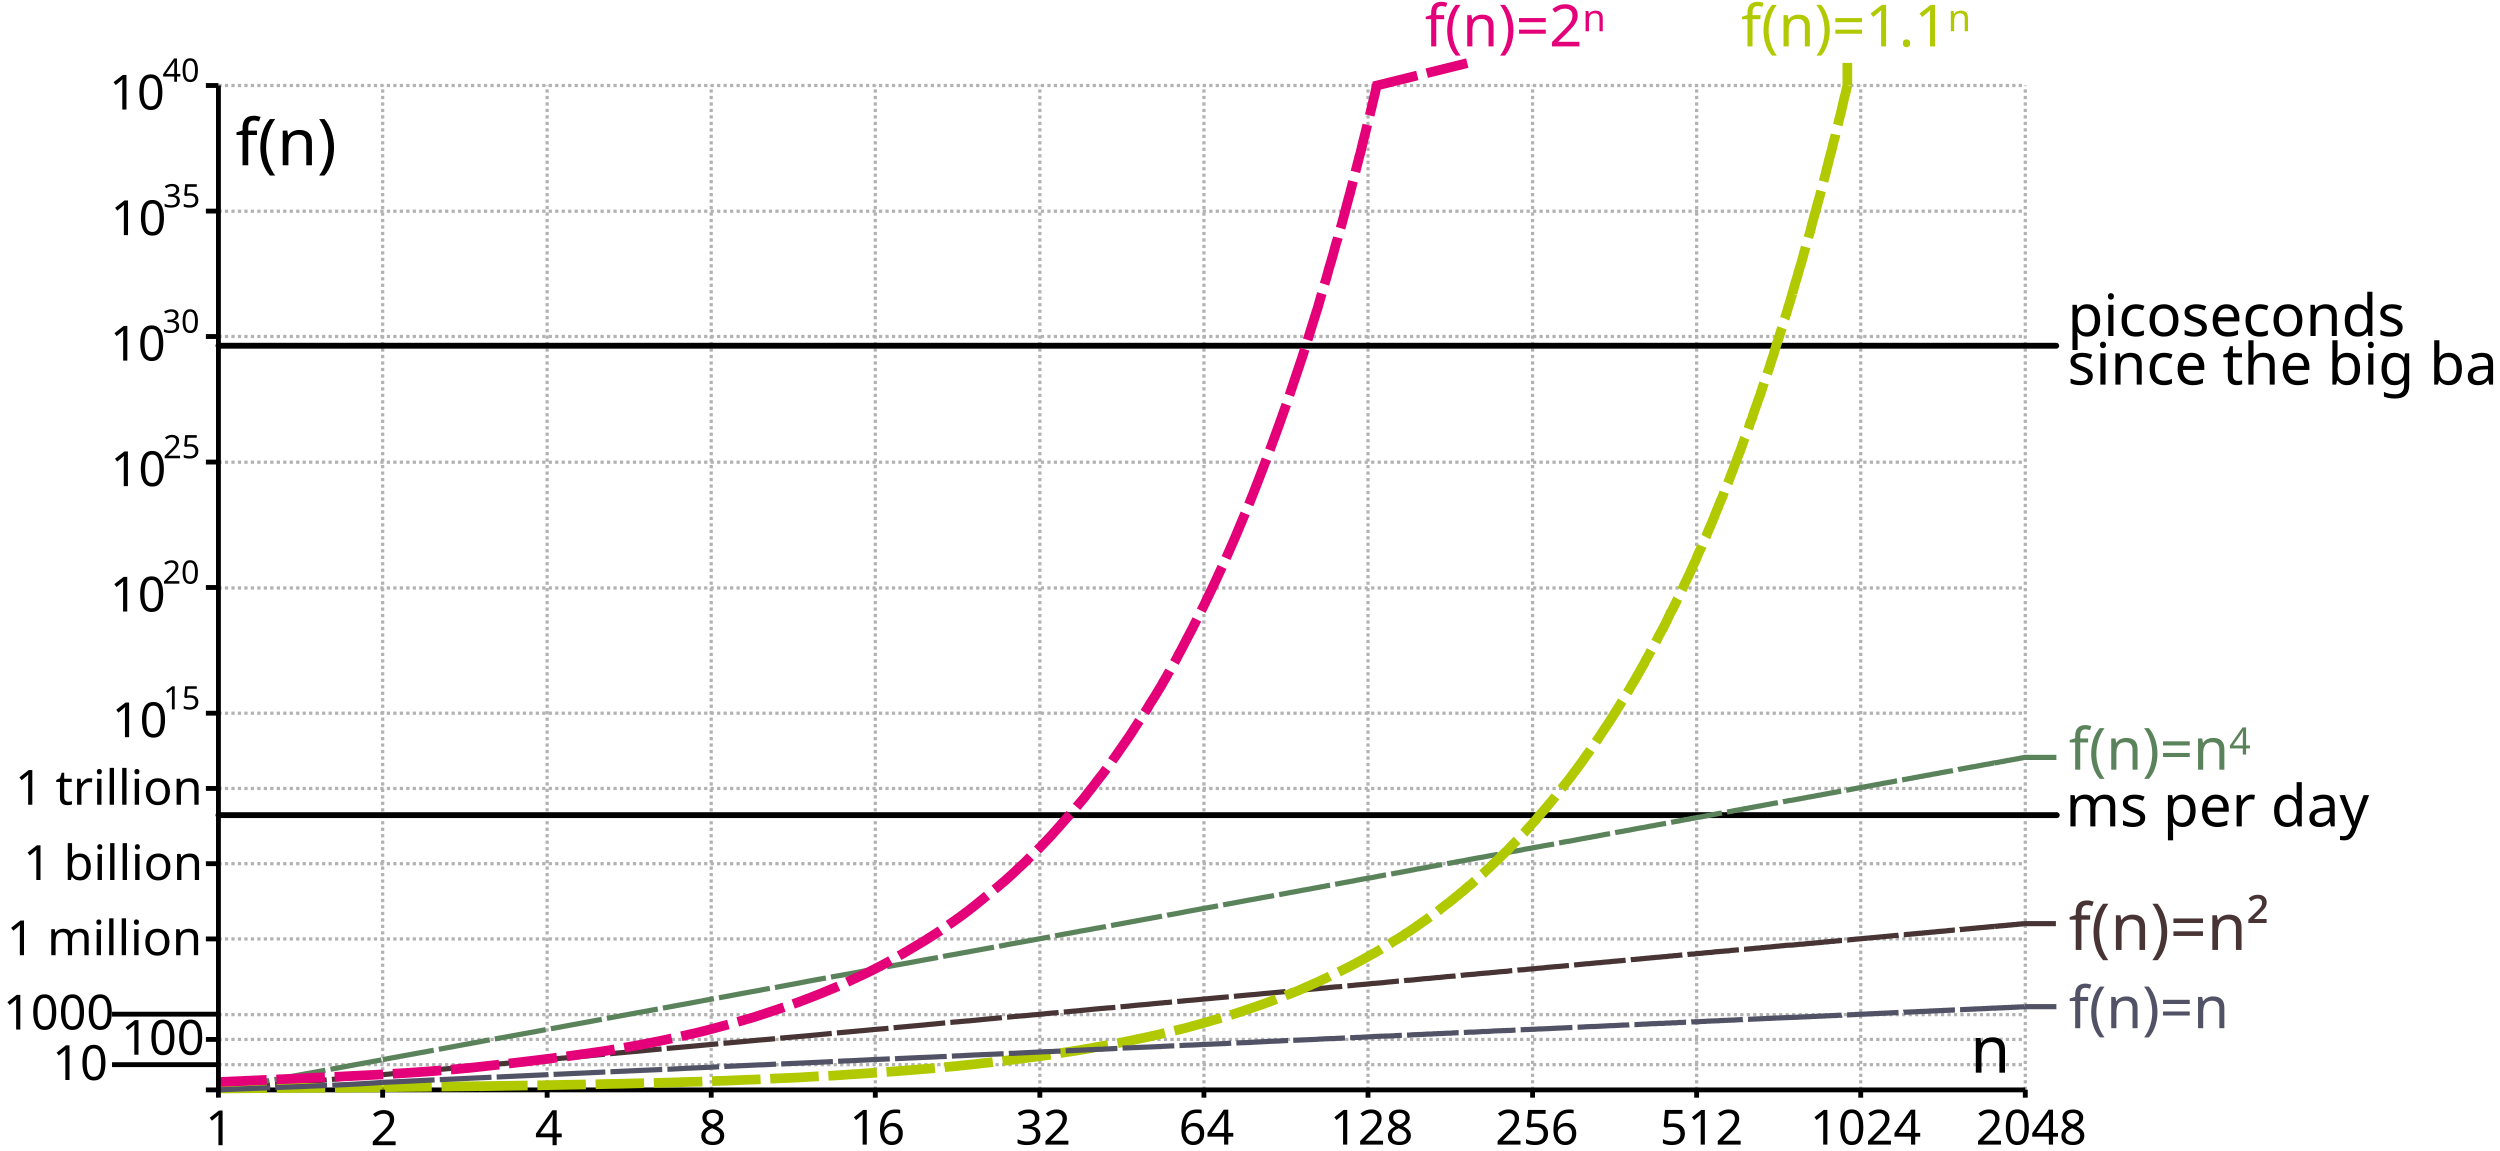
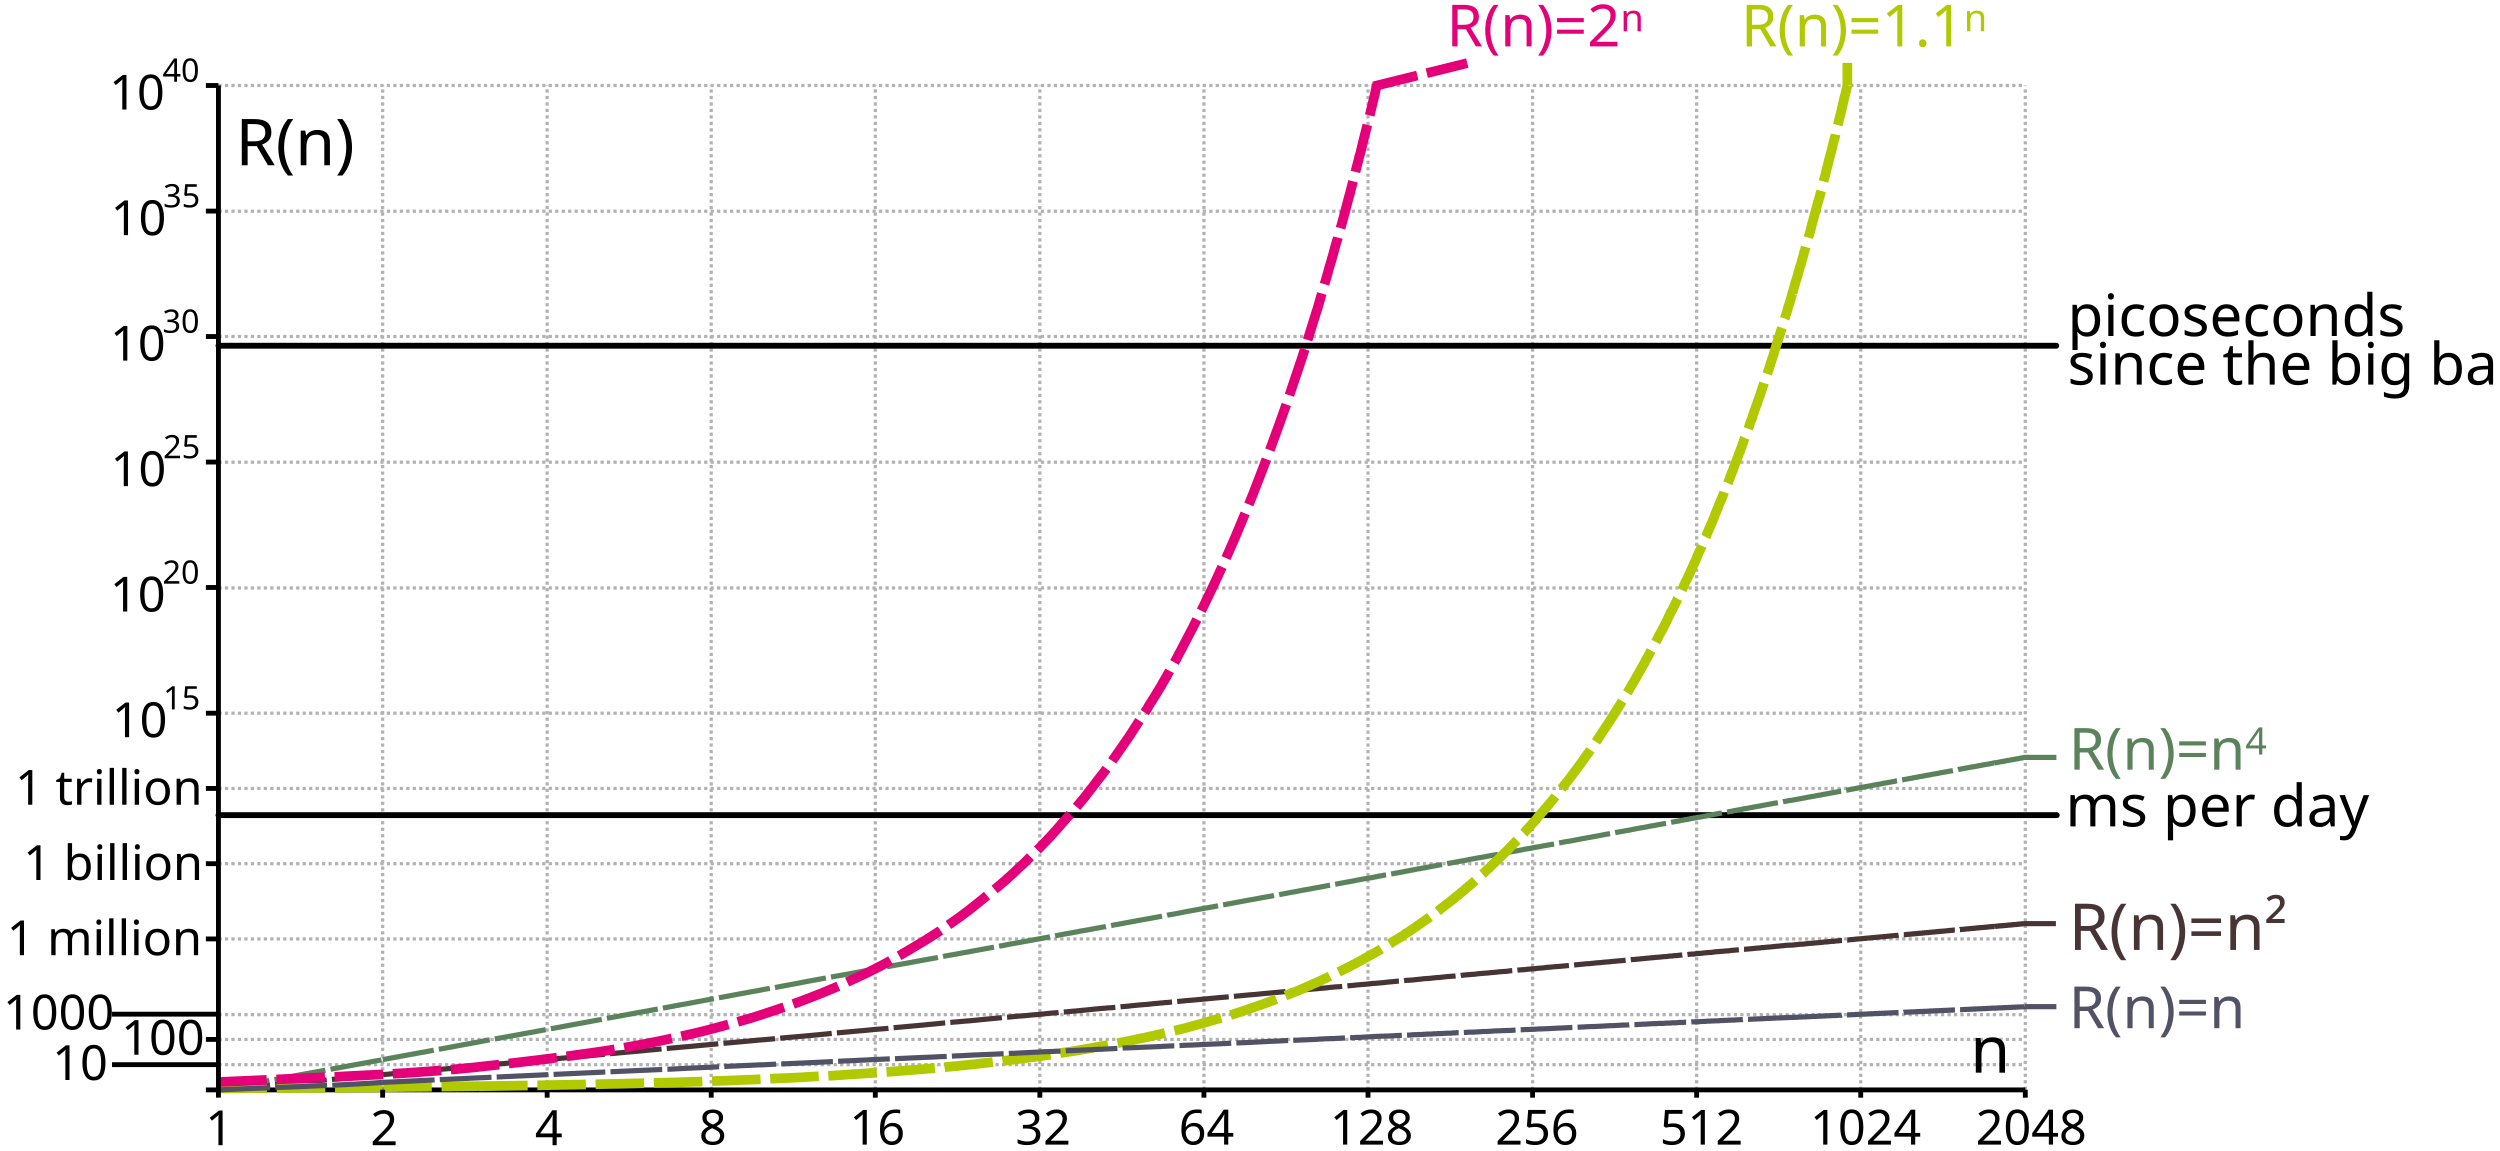
<svg xmlns="http://www.w3.org/2000/svg" height="237pt" viewBox="0 0 515 237" width="515pt">
  <g fill="none">
    <g stroke="#b2b2b2" stroke-dasharray=".667 .667 .667 .667" stroke-width=".667">
      <path d="m417.21 224.52v-206.9" />
      <path d="m44.998 214.12h372.2" />
      <path d="m44.998 219.32h372.2" />
      <path d="m44.998 209.02h372.2" />
      <path d="m44.998 17.614h372.2" />
      <path d="m44.998 43.514h372.2" />
      <path d="m44.998 193.42h372.2" />
      <path d="m44.998 162.42h372.2" />
      <path d="m44.998 121.12h372.2" />
      <path d="m44.998 69.314h372.2" />
      <path d="m44.998 177.92h372.2" />
      <path d="m44.998 146.92h372.2" />
      <path d="m44.998 95.214h372.2" />
      <path d="m78.828 224.52v-206.9" />
      <path d="m112.71 224.52v-206.9" />
      <path d="m146.51 224.52v-206.9" />
      <path d="m180.31 224.52v-206.9" />
      <path d="m214.21 224.52v-206.9" />
      <path d="m248.01 224.52v-206.9" />
      <path d="m281.81 224.52v-206.9" />
      <path d="m315.71 224.52v-206.9" />
      <path d="m349.51 224.52v-206.9" />
      <path d="m383.31 224.52v-206.9" />
    </g>
    <g stroke="#000">
      <path d="m44.998 167.92h378.7" stroke-linecap="round" stroke-linejoin="round" stroke-width="1.2" />
      <path d="m44.998 71.224h378.6" stroke-linecap="round" stroke-linejoin="round" stroke-width="1.2" />
      <g stroke-width="1">
        <path d="m42.408 224.52h374.8" />
        <path d="m112.71 226.12v-1.64" />
        <path d="m180.31 226.12v-1.64" />
        <path d="m383.31 226.12v-1.64" />
      </g>
    </g>
    <path d="m44.998 224.513 2.146-.186c9.994-.946 20-1.863 30-2.784l1.707-.154m338.2-31.12h6.465m-12.61.588.097-.031h.195l.049-.031h.244l.049-.031h.244l.049-.031h.39l.049-.031h.244l.049-.031h.293l.049-.031h.39l.049-.031h.195l.098-.031h.195l.049-.031h.39l.049-.031h.244l.048-.031h.244l.048-.031h.39l.098-.031h.146l.049-.031h.244l.049-.031h.39l.098-.031h.146l.049-.031h.39l.098-.031h.146m-48.33 4.455.195-.031h.146l.146-.031h.098l.292-.031.147-.031h.195l.293-.031.098-.031h.146l.147-.031h.487l.293-.031.244-.031.585-.062.147-.031h.195l.146-.031h.488l.147-.031.292-.031.585-.062h.243l.585-.062.244-.031.293-.031.146-.031h.487l.147-.031.244-.031.585-.062h.39l.146-.031.244-.031.098-.031h.39l.244-.031.146-.031h.146l.244-.031h.244l.243-.031.146-.031h.146l.244-.031h.243l.488-.062.244-.031h.243l.244-.031.243-.031.244-.031h.244l.488-.062h.244l.244-.031.244-.031.244-.031h.244l.195-.031.243-.031h.244l.244-.031.195-.031h.244l.244-.031.195-.031h.244l.195-.031.244-.031h.244l.195-.031.243-.031h.293l.098-.031.146-.031h.341l.244-.031.195-.031h.195l.243-.031.195-.031h.195l.244-.031.244-.031h.195l.098-.031h.293l.244-.031.195-.031h.244l.195-.031.195-.031h.195l.097-.031h.293l.244-.031.195-.031h.195l.098-.031h.293l.243-.031.195-.031h.195l.098-.031h.292l.39-.062h.195l.098-.031h.342l.049-.031h.439l.098-.031.098-.031h.244l.098-.031h.293l.098-.031h.292l.39-.062h.147l.098-.031h.292l.098-.031h.292l.391-.062h.146l.098-.031h.292l.049-.031h.341l.098-.031h.244l.098-.031h.244l.098-.031h.293l.146-.031.195-.031h.195l.049-.031h.293l.049-.031h.293l.097-.031h.244l.098-.031h.244l.098-.031h.244l.098-.031h.292l.049-.031h.293l.049-.031h.292l.049-.031h.292l.098-.031h.195l.097-.031h.244l.098-.031h.244l.049-.031h.293l.098-.031h.195l.097-.031h.244l.098-.031h.243l.049-.031h.243l.098-.031h.244l.098-.031h.195l.098-.031h.244l.098-.031h.39l.098-.031h.195l.098-.031h.244l.049-.031h.244l.049-.031h.244l.098-.031h.244l.049-.031h.39l.049-.031h.292m-332 30.53 1.609-.155c5.609-.488 11.22-1.05 16.83-1.547l1.366-.124 1.414-.124c7.391-.706 14.8-1.349 22.19-2.042l1.317-.124 1.268-.124c4.449-.399 8.92-.818 13.36-1.238l1.804-.154 1.756-.155c2.569-.239 5.136-.48 7.706-.711l2.78-.247 1.366-.124 1.317-.124 1.268-.124 1.22-.093 2.341-.216 2.292-.217 2.195-.186 2.049-.186 2-.185 1.902-.186 1.854-.186 1.756-.154 1.707-.155 1.658-.154.781-.062c1.444-.181 3.056-.278 4.536-.403l.829-.093.927-.093c2.04-.165 4.123-.394 6.145-.557l.829-.093.732-.062.683-.062 1.17-.124 1.024-.093 1.073-.093.537-.062.537-.031.975-.093 1.024-.093.585-.031.585-.062.683-.062c1.481-.141 2.954-.309 4.438-.433l.634-.062.536-.062c.781-.064 1.692-.096 2.439-.217l.488-.031.537-.062c1.264-.033 2.493-.264 3.756-.309l.537-.062.439-.031c.622-.106 1.452-.154 2.097-.216l.39-.031.487-.031.488-.062 1.122-.093 1.073-.093.537-.062.439-.031.39-.031.341-.031 1.171-.124.683-.062.39-.031.488-.062.927-.093.975-.093.439-.031.39-.031.341-.031.293-.031.536-.031.488-.031.243-.031.342-.031.731-.062.829-.093.829-.062.829-.093 1.512-.155 1.512-.124.731-.062.781-.093.732-.062.634-.062.293-.031h.195l.439-.062.39-.031h.244l.244-.031.585-.062 1.366-.124.634-.062 1.219-.124 1.219-.093 2.341-.216 2.244-.216 2.146-.186 2.049-.186 1.951-.186.975-.093.927-.062.927-.093.878-.093 1.756-.155 1.707-.155 1.658-.155.781-.093 2.341-.185.731-.093 2.195-.186.341-.031.342-.031.292-.031.39-.031.439-.031.487-.062.439-.062.439-.031.683-.062.634-.031.683-.062.634-.062.878-.093.342-.031.39-.031.439-.062.78-.062.342-.031.293-.031.536-.031 1.17-.124.537-.062h.292l.293-.031.341-.031.78-.062.342-.031.292-.031.244-.031.244-.031.292-.031.341-.031 1.024-.093.293-.031.243-.031.488-.031.488-.062h.244l.243-.031.292-.031.39-.031h.342l.293-.031.243-.031h.244l.195-.031.244-.031.293-.031.293-.031.341-.031.292-.031.488-.062.878-.062h.195l.243-.031.585-.062.292-.031.293-.031.244-.031h.391l.243-.031.537-.062.537-.062.585-.062h.293l.244-.031.195-.031h.39l.195-.031.243-.031h.292l.293-.031.244-.031.39-.062h.195l.195-.031.488-.062.488-.031.781-.062.488-.031.487-.062.488-.062.439-.031.342-.031.39-.031.439-.031.488-.031.439-.062.439-.031.683-.062.439-.062.439-.031.878-.062h.146l.195-.031h.146l.146-.031.39-.062.439-.031.83-.062.439-.062.39-.031h.146l.146-.031h.293l.39-.031.39-.062.78-.062.78-.062h.147l.146-.031.098-.031h.146l.342-.031.39-.031.732-.062.341-.062.39-.031.732-.062.683-.062.244-.031h.293l.341-.031.342-.031.634-.062 1.366-.124 1.268-.124.633-.062.634-.062.878-.093h.341l.585-.062.585-.062.585-.062.585-.031.536-.062.585-.062.585-.031.536-.062.537-.062.536-.031.537-.062.536-.031.537-.062.488-.062.536-.031.244-.031.244-.031.292-.031h.342l.488-.062.488-.031.487-.062.488-.031.439-.062.488-.031.585-.062.244-.031h.195l.488-.062.439-.031h.195l.244-.031.293-.031.293-.031.244-.031h.195l.439-.031.39-.062.244-.031h.292l.244-.031.195-.031.439-.031h.195l.195-.031.244-.031.293-.031.195-.031h.195l.195-.031h.439l.292-.031.39-.062.195-.031h.195l.244-.031h.439l.585-.093.195-.031h.244l.78-.062.195-.031.243-.031.39-.031.195-.031h.244l.39-.031h.146l.39-.062.244-.031.146-.031h.195l.195-.031h.244l.146-.031h.195l.195-.031h.244l.195-.031h.146l.146-.031h.195l.195-.031h.439l.147-.031.39-.062.341-.031.39-.031.342-.031.39-.031.341-.031.195-.031h.195l.147-.031h.146l.195-.031h.195l.341-.031.39-.031.341-.031.683-.062.147-.031h.146l.195-.031h.195l.146-.031h.342l.195-.031.195-.031.146-.031h.439l.195-.031.146-.031h.146l.195-.031h.195l.342-.031.292-.031.341-.031.195-.031h.146l.097-.031h.146l.147-.031h.195l.342-.031.292-.031.146-.031h.195l.293-.031.292-.031.146-.031h.195l.293-.031h.293l.292-.031" stroke="#483434" stroke-dasharray="10.668 1.067 10.668 1.067" stroke-width="1.067" />
    <path d="m44.998 224.513 2.146-.402c10-1.828 20-3.666 30-5.506l1.707-.309m338.3-62.27h6.465m-12.76 1.145.146-.031.146-.031h.146l.146-.031.147-.031.146-.031.147-.031.146-.031.146-.031.146-.031h.146l.146-.031.098-.031h.097l.049-.031h.049l.147-.031.098-.031h.097l.049-.031h.049l.146-.031.098-.031h.195l.147-.031.146-.031.146-.031.146-.031.146-.031h.146l.147-.031.146-.031.147-.031.146-.031.146-.031h.098l.146-.031.147-.031.146-.031.146-.031.146-.031.146-.031h.097l.146-.031.147-.031.146-.031.146-.031h.098m-48.33 8.878.195-.031.293-.062h.098l.292-.062.147-.031.195-.031.293-.062.098-.031h.146l.147-.031.195-.031.585-.124.244-.031.585-.124.147-.031.195-.031.146-.031h.146l.195-.062.146-.031h.147l.292-.062.585-.124.243-.031.293-.062.292-.031.244-.062.293-.062.146-.031h.146l.195-.062.146-.031h.147l.244-.062.293-.062.292-.031.244-.062.146-.031h.146l.244-.062.098-.031h.097l.147-.031.146-.031.244-.031.146-.031.146-.031.244-.031.244-.062.243-.031.292-.062.244-.031.243-.062.244-.031.244-.062.244-.031.243-.062.244-.031.243-.062.244-.031.244-.062.244-.031.244-.062.488-.062.244-.062.244-.031.244-.062.195-.031.243-.031.244-.062.244-.031.195-.031.244-.062.244-.031.195-.062.244-.031.195-.031.244-.062.244-.031.195-.031.243-.031.195-.062.098-.031h.098l.292-.062.098-.031h.097l.244-.031.195-.031.195-.062.243-.031.391-.062.244-.062.244-.031.195-.031.195-.062.195-.031.244-.031.195-.031.244-.062.195-.031.195-.031.195-.031.195-.062.195-.031.244-.031.195-.031.195-.031.195-.062.195-.031.243-.031.195-.031.195-.031.195-.062.195-.031.39-.062.195-.031.244-.062.195-.031.146-.031.195-.031.146-.031h.098l.098-.031h.049l.195-.031.195-.062.195-.031.195-.031.195-.031.39-.062.147-.031.195-.031.195-.062.39-.062.391-.062.146-.031.39-.062h.049l.195-.062.146-.031.098-.031h.049l.39-.062.146-.031.39-.062.146-.031.39-.062.146-.031.098-.031h.097l.146-.031.195-.031.195-.031.146-.031.195-.062h.146l.195-.062.146-.031h.195l.098-.031.097-.031.147-.031.098-.031h.098l.146-.031.098-.031h.098l.147-.031.098-.031h.097l.146-.031.146-.031.097-.031h.098l.146-.031.098-.031h.097l.293-.062.098-.031h.097l.146-.031.146-.031.097-.031h.244l.195-.062h.146l.146-.031.146-.031.098-.031h.098l.147-.031.098-.031h.098l.048-.031h.049l.098-.031h.098l.146-.031.098-.031h.098l.049-.031h.049l.098-.031h.097l.293-.062.098-.031h.097l.147-.031.146-.031h.146l.146-.031.146-.031.098-.031h.098l.146-.031.147-.031.146-.031.293-.062.097-.031h.098m-332 61.13 1.609-.309c5.611-1.029 11.23-2.039 16.83-3.093l1.366-.247 1.414-.278c7.419-1.299 14.79-2.716 22.19-4.052l1.317-.247 1.268-.247c4.452-.82 8.914-1.617 13.36-2.444l1.804-.34 1.756-.309c2.56-.466 5.131-.998 7.706-1.423l2.78-.526 1.366-.247 1.317-.248 1.268-.216 1.22-.247 2.341-.402 2.292-.433 2.195-.402 2.049-.402 2-.371 1.902-.34 1.854-.34 1.756-.309 1.707-.309 1.658-.309.781-.154c1.531-.226 2.997-.583 4.536-.835l.829-.154.927-.186c2.017-.338 4.137-.738 6.145-1.114l.829-.154.732-.124.683-.124.585-.124.585-.093 1.024-.216 1.073-.186 1.073-.185.975-.186 1.024-.186.585-.093.585-.124.683-.124c1.475-.278 2.957-.538 4.438-.804l.634-.124.536-.093c.741-.149 1.709-.362 2.439-.464l.488-.093.537-.093c1.239-.225 2.517-.468 3.756-.681l.537-.093.439-.093c.71-.099 1.399-.269 2.097-.371l.39-.093.487-.093.488-.093 1.122-.216 1.609-.279.439-.093.39-.062.341-.062.585-.124.585-.093.683-.124.39-.062.488-.093.927-.186.975-.155.439-.093.39-.062.341-.062.293-.062.536-.093.488-.093.243-.062.342-.062.731-.124 2.488-.464 3.024-.557.731-.124.781-.154.732-.124.634-.124.293-.062.195-.031.439-.093.39-.062.244-.031.244-.062.585-.093 1.366-.247.634-.124 1.219-.247 1.219-.217 2.341-.433 2.244-.402 2.146-.402 2.049-.371 2.926-.557.927-.155 1.805-.34 1.756-.309 1.707-.309 1.658-.309.781-.155.78-.124 1.561-.309.731-.124.732-.123.732-.155.732-.124.341-.062.342-.062.292-.062.39-.062.439-.093.487-.093.439-.062.439-.093.683-.124.634-.124.683-.124.634-.124.585-.093.293-.062.342-.062.39-.062.439-.093.39-.093.39-.062.342-.062.293-.062.536-.093 1.17-.185.537-.093.585-.124.341-.062.39-.093.39-.062.342-.062.292-.062.244-.031.244-.031.292-.062 1.366-.247.293-.062.243-.031.488-.093.488-.093.244-.031.243-.062.292-.062.39-.062.342-.062.293-.062.243-.062.244-.031.195-.031.244-.062.585-.124.341-.031.292-.062.488-.093.439-.062.439-.093.195-.031.243-.062.585-.124.292-.031.293-.062.244-.031.195-.062.195-.031.243-.031.537-.093.537-.093.585-.124.293-.031.244-.062.195-.031.39-.062.195-.031.243-.062.292-.062.293-.031.244-.062.39-.062.195-.031.195-.031.975-.186.391-.093.39-.062.975-.185.488-.093.439-.062.342-.062.39-.062.439-.093.488-.093.439-.093.439-.062.683-.124.878-.185.439-.093.439-.062.146-.031.195-.031.292-.062.39-.093.439-.062.83-.124.439-.093.39-.062.146-.031.146-.031.293-.062.39-.093 1.17-.186.39-.093.39-.062.293-.062h.098l.146-.031.342-.062.39-.062.732-.155 1.463-.247.683-.124.244-.062.293-.062.683-.124.634-.124.683-.124.683-.093 1.902-.371.634-.124.585-.093.292-.062.341-.062.585-.093.292-.062.293-.062.585-.093.585-.124.536-.093.293-.062.293-.062.585-.093.536-.093.537-.093.243-.062.293-.062.537-.093 1.073-.186.488-.093.536-.093.244-.031.244-.062.292-.062.342-.062.244-.062.244-.031.488-.093.487-.093.488-.062.439-.093.488-.093.585-.123.244-.031.195-.031.244-.031.244-.062.439-.093.195-.031.244-.031.585-.124.244-.031.195-.031.244-.062.585-.093.244-.062.292-.062.244-.031.195-.031.243-.062.195-.031.39-.062.244-.031.293-.062.195-.062.195-.031.39-.062.244-.062.292-.031.195-.031.195-.031.195-.031.195-.062.244-.062.243-.031.39-.062.391-.062.195-.062.244-.031.39-.062.39-.062.195-.062.243-.031.39-.062.195-.062.244-.031.39-.062.146-.031.195-.031.195-.062.244-.031.146-.031.195-.031.195-.062.244-.031.146-.031.195-.031.195-.031.244-.031.195-.031.293-.062.195-.031.195-.062.244-.031.195-.031.147-.031.39-.062.341-.062.195-.062.195-.031.342-.062.39-.062.341-.062.39-.062.293-.062.195-.062.195-.031.146-.031h.195l.195-.031.195-.062.341-.062.342-.062.341-.062.293-.062.195-.031.195-.031.292-.062.195-.031.195-.031.342-.062.293-.062.146-.031.195-.031.292-.062.195-.031.195-.031.342-.062.292-.062.341-.062.195-.031.146-.031.097-.031h.146l.147-.031.195-.031.342-.062.292-.062.146-.031.195-.031.293-.062.292-.031.146-.031.195-.031.585-.124.292-.062" stroke="#5b835b" stroke-dasharray="10.668 1.067 10.668 1.067" stroke-width="1.067" />
    <path d="m44.998 224.213h2.146c9.997-.134 20-.091 30-.217h1.707m301.7-206.4v-4.639m-.115 5.133.115-.495m-.359 1.578.244-1.083m-11.22 42.38.049-.217.098-.216.049-.186.049-.217.049-.247.098-.278.146-.557.147-.525.195-.526.146-.557.098-.278.049-.247.098-.433.097-.217.049-.217.147-.526.195-.526.293-1.083.146-.557.098-.279.049-.247.098-.433.098-.186.049-.217.049-.247.098-.278.146-.557.292-1.052.147-.526.195-.557.146-.557.098-.278.049-.247.098-.433.049-.185.049-.216.049-.248.098-.278.147-.557.292-1.052.293-1.083.146-.557.098-.278.049-.247.098-.433.098-.186.048-.217.049-.247.098-.278.146-.557.292-1.083.244-1.052.293-1.083.292-1.052.195-.866.049-.248.097-.278.147-.557.244-1.052.293-1.082.292-1.052.244-1.083.146-.557.146-.526.146-.526.098-.526.195-.866.049-.248.098-.278.146-.557.244-1.052.146-.557.146-.526.244-1.052.244-1.083.243-1.083.292-1.052m-281.5 204.6 1.414-.031c7.381-.095 14.81-.234 22.19-.371l1.317-.031 1.268-.031c4.458-.056 8.905-.232 13.36-.309l1.804-.062 1.756-.062c2.568-.012 5.143-.218 7.706-.247l2.78-.124 1.366-.062 1.317-.031 1.268-.062 1.22-.062 2.341-.124 2.292-.093 2.195-.093 2.049-.124 2-.124 1.902-.093 1.854-.093 1.756-.124 1.707-.124 1.658-.093.781-.062c1.439-.062 3.072-.21 4.536-.309l.829-.062.927-.062c2.046-.174 4.102-.31 6.145-.495l.829-.062.732-.062.683-.062.585-.062.585-.031 1.024-.124 1.073-.093.537-.062.537-.031.975-.124 1.024-.093.585-.062.585-.062.683-.062c1.499-.234 2.957-.301 4.438-.525l.634-.062.536-.062c.805-.133 1.633-.177 2.439-.309l.488-.062.537-.062c1.214-.191 2.544-.309 3.756-.495l.537-.062.439-.062c.702-.097 1.401-.194 2.097-.309l.39-.062.487-.062.488-.093 1.122-.186 1.073-.154.537-.093.439-.062.39-.062.341-.062 1.171-.186.683-.124.39-.062.488-.093.927-.186.975-.154.439-.093.39-.062.341-.062.293-.062.536-.093.488-.062.243-.062.342-.062.731-.155.829-.154.829-.186.829-.155 1.512-.34 1.512-.309.731-.155.781-.186.732-.155.634-.154.293-.062.195-.062.439-.093.39-.093.488-.124.585-.155 1.366-.309.634-.154 1.219-.309 1.219-.34 2.341-.65 2.244-.65 2.146-.619 2.049-.65 1.951-.65.975-.34.927-.31 1.805-.619 1.756-.65 1.707-.649 1.658-.65 2.341-.928.781-.34.731-.341.732-.309.732-.341.732-.309.683-.309.292-.155.39-.186.439-.185.487-.247.439-.217.439-.186.342-.186.341-.154.634-.309.683-.34.634-.309.585-.31.293-.124.342-.185.39-.217.439-.217.78-.433.342-.186.293-.155.536-.309 1.17-.649.537-.309.292-.124.293-.186.341-.217.78-.433.342-.216.536-.341.244-.124.292-.186 1.366-.866.293-.186.243-.124 1.22-.773.243-.186.292-.217.39-.216.342-.217.293-.217.488-.309.195-.155.244-.154.585-.433.341-.217.292-.217.244-.186.244-.154.439-.31.439-.309.195-.154.243-.186.293-.186.292-.247.292-.217.293-.186.244-.186.195-.124.195-.155.243-.185.244-.216.293-.217.537-.433.878-.65.244-.185.195-.186.195-.124.195-.155.195-.185.243-.217.585-.433.244-.217.195-.185.195-.155.195-.124.195-.186.244-.185.244-.247.244-.217.244-.186.195-.186.195-.123.195-.155.195-.186.975-.866.488-.433.439-.402.195-.186.147-.124.195-.155.195-.186.195-.186.243-.247.488-.433.439-.433.243-.247.195-.186.195-.155.293-.309.195-.154.195-.186.244-.248.439-.433.439-.433.243-.247.195-.186.146-.154.195-.155.292-.309.195-.186.195-.247.439-.433.83-.866.439-.433.195-.247.195-.186.585-.619.195-.185.195-.248.39-.433.78-.866.39-.433.39-.402.147-.186.146-.124.098-.155.146-.186.146-.216.585-.65.732-.835.731-.866.732-.866.341-.433.341-.402.244-.309.147-.155.146-.186.683-.866.634-.866.683-.835.683-.866.634-.866.634-.835.633-.866.634-.866.585-.835.292-.433.341-.433.585-.866.585-.835.585-.866.585-.866.536-.835.585-.866.585-.866.536-.835.537-.866.536-.866.537-.835.536-.866.537-.866.488-.866.536-.835.488-.866.146-.247.146-.278.195-.278.146-.247.488-.866.488-.866.487-.866.488-.835.439-.866.488-.866.146-.247.292-.557.146-.247.244-.433.195-.433.488-.866.439-.835.195-.433.244-.433.146-.247.293-.557.146-.247.244-.433.195-.433.439-.866.39-.866.146-.247.098-.278.146-.278.146-.247.244-.433.195-.433.439-.835.195-.403.097-.216.098-.247.146-.247.098-.309.146-.279.147-.247.195-.433.195-.402.195-.402.098-.217.097-.247.146-.247.098-.309.147-.279.146-.247.195-.433.195-.402.195-.402.098-.217.097-.247.098-.247.147-.31.146-.278.097-.247.195-.433.195-.402.195-.402.098-.217.098-.247.097-.247.098-.309.146-.279.098-.247.195-.433.195-.402.195-.402.097-.217.098-.247.098-.247.098-.309.146-.279.098-.247.195-.433.097-.186.098-.216.098-.248.098-.278.146-.309.098-.247.098-.248.098-.216.195-.402.146-.402.195-.433.097-.248.098-.278.147-.309.098-.247.098-.217.048-.216.195-.433.098-.247.097-.279.146-.278.098-.247.098-.217.049-.216.195-.433.098-.248.098-.278.146-.278.097-.247.195-.433.146-.433.146-.433.195-.433.098-.248.097-.278.146-.279.098-.247.195-.433.049-.216.098-.217.098-.247.098-.309.097-.278.098-.247.098-.217.049-.217.098-.186.097-.216.098-.247.098-.279.098-.309.098-.248.098-.216.049-.217.195-.433.098-.248.195-.557.098-.247.098-.216.048-.216.195-.433.098-.247.195-.557.097-.247.098-.217.098-.433.098-.216.098-.247.097-.31.098-.278.098-.247.098-.217.049-.217.097-.185.098-.217.098-.248.293-.835.195-.557.049-.279.098-.247.098-.217.049-.216.098-.186.098-.217.098-.247.098-.278.048-.309.098-.247.098-.217.098-.433.098-.217.097-.247.195-.557.098-.248.097-.216.098-.433.098-.217.39-1.052.195-.557.049-.278.097-.247.098-.217.098-.433.098-.217.098-.247.049-.278.098-.278.098-.247.098-.217.098-.433.098-.217.098-.247.293-.835.195-.526.146-.526.098-.217.097-.433.098-.217.146-.526.195-.526.195-.557.049-.278.098-.247.097-.433.098-.216.049-.217.147-.526.195-.526.195-.557.049-.278.098-.248.097-.217.098-.433.098-.217.146-.526.195-.526.146-.557.098-.279.049-.247.049-.216.098-.217.049-.217.098-.216.146-.526.195-.526.147-.557.098-.279.049-.247.049-.217.097-.216.049-.186.098-.217.049-.247.098-.278.146-.557.195-.557.049-.278.098-.247m-290.3 163.5h1.609c5.609-.071 11.22-.118 16.83-.185l1.366-.031" stroke="#b1c900" stroke-dasharray="9.999 2 9.999 2" stroke-width="2" />
    <path d="m283.308 18.983.146-.712c.056-.217.111-.433.164-.649l18.64-4.622m-257.3 209.9 2.146-.093c10-.476 20.01-.851 30-1.392l1.707-.093 1.609-.093c5.646-.32 11.23-.739 16.83-1.299l1.366-.154 1.414-.155c7.426-.805 14.85-1.704 22.19-2.784l1.317-.186 1.268-.185c4.548-.744 8.91-1.531 13.36-2.506l1.804-.402 1.756-.402c2.606-.567 5.188-1.24 7.706-1.949l2.78-.773 1.366-.402 1.317-.371 1.268-.402 3.561-1.176 2.292-.773 2.195-.773 2.049-.773 2-.773 1.902-.774 1.854-.773 1.756-.773 1.707-.804 1.658-.773.781-.371c1.624-.738 3.003-1.499 4.536-2.289l.829-.464.927-.526c2.114-1.15 4.096-2.394 6.145-3.588l1.561-.99c1.214-.739 2.279-1.502 3.414-2.289l.536-.371.537-.371c1.086-.739 2.108-1.511 3.122-2.289l.585-.464.683-.526c1.489-1.202 2.975-2.405 4.438-3.619l.634-.526.536-.464c.928-.721 1.583-1.44 2.439-2.165l.488-.464.537-.526c1.361-1.16 2.458-2.432 3.756-3.619l.537-.526.439-.464c.74-.717 1.363-1.477 2.097-2.196l.39-.464.487-.526c1.066-1.192 2.105-2.452 3.219-3.619l.439-.526.39-.464c.63-.731 1.216-1.467 1.853-2.196l.342-.464.39-.526c.986-1.157 1.835-2.437 2.829-3.619l.39-.526.341-.464c.541-.738 1.101-1.404 1.56-2.165l.342-.464.341-.495c.835-1.194 1.655-2.393 2.487-3.588l.391-.588 1.512-2.351 1.512-2.32.39-.588c.639-1.216 1.512-2.369 2.195-3.588l.293-.495.293-.464c.388-.717.85-1.48 1.268-2.196l.244-.464.292-.495c.611-1.204 1.424-2.366 1.951-3.588l.341-.588 1.219-2.351 1.219-2.32 2.341-4.671 2.244-4.671 2.146-4.671 2.049-4.671 1.951-4.671.975-2.351.927-2.32 1.805-4.671 1.756-4.671 1.707-4.671 1.658-4.671.781-2.351.78-2.32 1.561-4.64.731-2.32 1.463-4.702.732-2.32.195-.588c.348-1.152.638-2.287.975-3.434l.195-.65.195-.712c.566-1.617.871-3.216 1.414-4.826l.195-.711.195-.65c.317-1.122.594-2.338.975-3.434l.146-.588.683-2.351.634-2.32.146-.588c.332-1.14.566-2.305.927-3.434l.146-.65.195-.712c.393-1.604.842-3.187 1.219-4.795l.195-.711.146-.65c.39-1.134.559-2.292.878-3.434l.146-.588 1.17-4.671.146-.588c.292-1.143.541-2.29.829-3.434l.147-.65" stroke="#e30079" stroke-dasharray="9.999 2 9.999 2" stroke-width="2" />
    <path d="m44.998 224.513 2.146-.093c9.997-.446 20.02-.688 30-1.33l1.707-.124m338.3-15.59h6.465m-12.76.309h.146l.049-.031h.537l.048-.031h.683l.049-.031h.537l.049-.031h.731l.049-.031h.634l.049-.031h.683l.048-.031h.488l.049-.031h.683l.049-.031h.634l.098-.031m-48.33 2.227h.341l.146-.031h.732l.146-.031h.39l.147-.031h.487l.146-.031h.683l.146-.031h.488l.146-.031h.342l.146-.031h.732l.146-.031h.39l.147-.031h.683l.146-.031h.439l.098-.031h.634l.147-.031h.439l.098-.031h.683l.098-.031h.39l.097-.031h.683l.098-.031h.683l.147-.031h.341l.098-.031h.634l.097-.031h.634l.098-.031h.39l.098-.031h.634l.098-.031h.634l.146-.031h.536l.098-.031h.585l.098-.031h.585l.098-.031h.585l.146-.031h.536l.098-.031h.585l.098-.031h.536l.098-.031h.536l.098-.031h.585l.098-.031h.488l.098-.031h.78l.098-.031h.487l.098-.031h.537l.098-.031h.488l.097-.031h.732l.098-.031h.488l.098-.031h.683l.097-.031h.488l.098-.031h.683l.097-.031h.488l.049-.031h.683l.098-.031h.488l.048-.031h.634l.098-.031h.683l.048-.031h.634l.098-.031h.439l.098-.031h.634l.049-.031h.634l.048-.031h.634l.098-.031h.585l.098-.031h.585l.049-.031h.585l.098-.031h.585l.049-.031h.585l.049-.031h.634l.048-.031h.683l.098-.031h.585l.098-.031h.488l.049-.031h.585l.048-.031h.585m-332 15.28 1.609-.062c5.594-.308 11.23-.512 16.83-.804l1.366-.062 1.414-.062c7.397-.344 14.79-.7 22.19-1.021l1.317-.062 1.268-.062c4.452-.185 8.914-.415 13.36-.588l1.804-.093 1.756-.093c2.544-.115 5.174-.215 7.706-.371l2.78-.124 1.366-.062 1.317-.062 1.268-.062 1.22-.031 2.341-.124 2.292-.093 2.195-.093 2.049-.093 2-.093 1.902-.093 1.854-.093 1.756-.093 1.707-.062 1.658-.093.781-.031c1.517-.062 3.003-.18 4.536-.216l.829-.031.927-.031c2.023-.135 4.134-.152 6.145-.279l.829-.031.732-.031.683-.031 1.17-.062 1.024-.031 2.146-.124.975-.031 1.024-.062 1.17-.062.683-.031c1.479-.069 2.96-.115 4.438-.186l.634-.031.536-.031c.823.018 1.552-.128 2.439-.093l.488-.031.537-.031c1.252-.062 2.504-.119 3.756-.186l.537-.031.439-.031c.699-0 1.395-.074 2.097-.062l.39-.031.487-.031h.488l1.122-.062 1.073-.062h.537l.439-.031.39-.031h.341l.585-.031.585-.031h.341l.342-.031.39-.031h.488l.927-.062.975-.031h.439l.39-.031.341-.031h.293l.536-.031.488-.031h.243l.342-.031.731-.031.829-.062 1.659-.062 3.024-.124.731-.031.781-.031.732-.031.634-.031h.293l.195-.031.439-.031h.39l.244-.031h.244l.585-.031 1.366-.062.634-.031 1.219-.062 1.219-.031 1.17-.062 1.171-.062 2.244-.093 2.146-.093 2.049-.123 2.926-.093.927-.062 1.805-.093 1.756-.093 1.707-.062.829-.062.829-.031 1.561-.062 1.561-.062 2.926-.123.341-.031.342-.031h.292l.39-.031.439-.031h.487l.439-.031h.781l.341-.031.634-.031.683-.031.634-.031.585-.031.293-.031h.732l.439-.031.39-.031h.732l.293-.031.536-.031 1.17-.062.537-.031.292-.031h.293l.341-.031h.39l.39-.031h.634l.244-.031h.878l.342-.031h.341l.342-.031.293-.031h.243l.975-.062h.78l.39-.031h.342l.293-.031.243-.031h.244l.195-.031h.536l.293-.031h.634l.488-.031.878-.062h.732l.292-.031.292-.031h.537l.195-.031h.439l1.073-.062.585-.031h.732l.39-.062h.439l.292-.031h.927l.195-.031h.195l.975-.062.391-.031h.878l.487-.031.488-.031.439-.031.342-.031h.829l.488-.031.878-.062.341-.031h.341l.439-.031h.439l.439-.031h.585l.195-.031h.682l.439-.031.83-.062.439-.031h.537l.146-.031h.293l.39-.031h.39l.78-.031.39-.031h.537l.146-.031h.244l.342-.031h.39l2.195-.093.341-.031h.341l.244-.031h.293l.341-.031h.342l.634-.031 1.366-.062 2.536-.124.585-.031.292-.031h.341l.585-.031h.585l1.17-.062.536-.031.585-.031.585-.031.536-.031h.537l2.146-.124h.488l.536-.031.244-.031h.244l.292-.031h.83l1.463-.093h.439l.488-.031.293-.031h.292l.244-.031h.683l.439-.031.195-.031h1.073l.195-.031.439-.031h.634l.292-.031.244-.031h.829l.195-.031.244-.031h.878l.195-.031.244-.031h.878l.195-.031.244-.031h.633l.195-.031h.634l.78-.062h.439l.39-.031.195-.031h.634l.146-.031h.634l.146-.031h.78l.195-.031.195-.031h.585l.146-.031h.634l.195-.031h.537l.146-.031h.585l.342-.031.39-.031h.341l.195-.031h.487l.195-.031h.537l.195-.031h.536l.146-.031h.537l.147-.031h.536l.146-.031h.536l.195-.031h.439l.146-.031h.488l.195-.031h.537l.146-.031h.488l.195-.031h.39l.147-.031h.829l.146-.031h.488l.146-.031h.488l.147-.031h.439l.146-.031h.146" stroke="#525266" stroke-dasharray="10.668 1.067 10.668 1.067" stroke-width="1.067" />
    <g stroke="#000" stroke-width="1">
      <path d="m349.51 226.12v-1.64" />
      <path d="m78.828 226.12v-1.64" />
      <path d="m146.51 226.12v-1.64" />
      <path d="m315.71 226.12v-1.64" />
      <path d="m281.81 226.12v-1.64" />
      <path d="m248.01 226.12v-1.64" />
      <path d="m214.21 226.12v-1.64" />
      <path d="m417.21 226.12v-1.64" />
    </g>
  </g>
  <g font-family="Calibri">
    <text x="242.82" y="235.783">
      <tspan font-family="Calibri" font-size="10">64</tspan>
    </text>
    <text x="273.983" y="235.783">
      <tspan font-family="Calibri" font-size="10">128</tspan>
    </text>
    <text x="175.013" y="235.783">
      <tspan font-family="Calibri" font-size="10">16</tspan>
    </text>
    <text x="209.164" y="235.788">
      <tspan font-family="Calibri" font-size="10">32</tspan>
    </text>
    <text x="308.022" y="235.783">
      <tspan font-family="Calibri" font-size="10">256</tspan>
    </text>
    <text x="341.935" y="235.783">
      <tspan font-family="Calibri" font-size="10">512</tspan>
    </text>
    <text x="372.891" y="235.783">
      <tspan font-family="Calibri" font-size="10">1024</tspan>
    </text>
    <text x="406.995" y="235.783">
      <tspan font-family="Calibri" font-size="10">2048</tspan>
    </text>
-     <g font-size="12">
-       <text x="425.493" y="170.24">
-         <tspan font-family="Calibri" font-size="12">ms per day</tspan>
-       </text>
-       <text x="425.915" y="69.224">
-         <tspan x="425.915" y="69.224">picoseconds</tspan>
-         <tspan x="425.915" y="79.224">since the big bang</tspan>
-       </text>
-     </g>
+     <text font-size="12" x="425.493" y="170.24">
+       <tspan font-family="Calibri" font-size="12">ms per day</tspan>
+     </text>
  </g>
  <text x="200.152" y="8.972">
    <tspan x="200.152" y="44.363" />
  </text>
  <g font-family="Calibri">
    <text x="405.874" y="220.963">
      <tspan font-family="Calibri" font-size="13.333">n</tspan>
    </text>
-     <text fill="#525266" x="426.173" y="211.81">f(n)=n</text>
+     <text fill="#525266" x="426.173" y="211.81">R(n)=n</text>
    <text fill="#483434" x="426.148" y="195.689">
-       <tspan fill="#483434" font-family="Calibri" font-size="13.333">f(n)=n²</tspan>
+       <tspan fill="#483434" font-family="Calibri" font-size="13.333">R(n)=n²</tspan>
    </text>
-     <text fill="#5b835b" x="426.173" y="158.556">f(n)=n<tspan baseline-shift="super" fill="#5b835b" font-size="65%">4</tspan>
+     <text fill="#5b835b" x="426.173" y="158.556">R(n)=n<tspan baseline-shift="super" fill="#5b835b" font-size="65%">4</tspan>
    </text>
-     <text fill="#b1c900" x="358.665" y="9.56">f(n)=1.1<tspan baseline-shift="super" fill="#b1c900" font-size="65%">n</tspan>
+     <text font-size="12" x="425.915" y="69.224">
+       <tspan x="425.915" y="69.224">picoseconds</tspan>
+       <tspan x="425.915" y="79.224">since the big bang</tspan>
    </text>
-     <text fill="#e30079" x="293.508" y="9.56">f(n)=2<tspan baseline-shift="super" fill="#e30079" font-size="65%">n</tspan>
+     <text fill="#b1c900" x="358.665" y="9.56">R(n)=1.1<tspan baseline-shift="super" fill="#b1c900" font-size="65%">n</tspan>
+     </text>
+     <text fill="#e30079" x="298.008" y="9.56">R(n)=2<tspan baseline-shift="super" fill="#e30079" font-size="65%">n</tspan>
    </text>
    <text x="143.976" y="235.783">
      <tspan font-family="Calibri" font-size="10">8</tspan>
    </text>
    <text x="110.201" y="235.905">
      <tspan font-family="Calibri" font-size="10">4</tspan>
    </text>
    <text x="76.294" y="235.905">
      <tspan font-family="Calibri" font-size="10">2</tspan>
    </text>
    <text x="22.665" y="125.975">
      <tspan font-family="Calibri" font-size="10">10</tspan>
    </text>
    <text x="33.472" y="120.246">
      <tspan font-family="Calibri" font-size="6.667">20</tspan>
    </text>
    <text x="22.805" y="100.139">
      <tspan font-family="Calibri" font-size="10">10</tspan>
    </text>
    <text x="33.612" y="94.41">
      <tspan font-family="Calibri" font-size="6.667">25</tspan>
    </text>
    <text x="22.685" y="74.279">
      <tspan font-family="Calibri" font-size="10">10</tspan>
    </text>
    <text x="33.472" y="68.55">
      <tspan font-family="Calibri" font-size="6.667">30</tspan>
    </text>
    <text x="22.825" y="48.439">
      <tspan font-family="Calibri" font-size="10">10</tspan>
    </text>
    <text x="33.612" y="42.71">
      <tspan font-family="Calibri" font-size="6.667">35</tspan>
    </text>
    <text x="22.503" y="22.569">
      <tspan font-family="Calibri" font-size="10">10</tspan>
    </text>
    <text x="33.472" y="16.84">
      <tspan font-family="Calibri" font-size="6.667">40</tspan>
    </text>
    <text x="10.775" y="222.479">
      <tspan font-family="Calibri" font-size="10">10</tspan>
    </text>
    <text x="24.979" y="217.279">
      <tspan font-family="Calibri" font-size="10">100</tspan>
    </text>
    <text x=".638" y="212.079">
      <tspan font-family="Calibri" font-size="10">1000</tspan>
    </text>
    <text x="1.4" y="196.774">
      <tspan font-family="Calibri" font-size="10">1 million</tspan>
    </text>
    <text x="4.794" y="181.274">
      <tspan font-family="Calibri" font-size="10">1 billion</tspan>
    </text>
    <text x="3.109" y="165.774">
      <tspan font-family="Calibri" font-size="10">1 trillion</tspan>
    </text>
  </g>
  <path d="m44.998 208.92h-21.92" fill="none" stroke="#000" stroke-width="1" />
  <path d="m44.998 219.32h-21.92" fill="none" stroke="#000" stroke-width="1" />
  <g font-family="Calibri">
    <text x="23.049" y="151.859">
      <tspan font-family="Calibri" font-size="10">10</tspan>
    </text>
    <text x="33.612" y="146.129">
      <tspan font-family="Calibri" font-size="6.667">15</tspan>
    </text>
    <text x="42.31" y="235.905">
      <tspan font-family="Calibri" font-size="10">1</tspan>
    </text>
    <text font-size="13.067" x="48.513" y="34.045">
-       <tspan font-family="Calibri" font-size="13.333">f(n)</tspan>
+       <tspan font-family="Calibri" font-size="13.333">R(n)</tspan>
    </text>
  </g>
  <g fill="none" stroke="#000" stroke-width="1">
    <path d="m44.998 17.613v208.5" />
    <path d="m44.998 17.614h-2.585" />
    <path d="m44.998 43.484h-2.585" />
    <path d="m44.998 69.324h-2.585" />
    <path d="m44.998 95.184h-2.585" />
    <path d="m44.998 121.02h-2.585" />
    <path d="m44.998 146.92h-2.585" />
    <path d="m44.998 162.42h-2.585" />
    <path d="m44.998 177.92h-2.585" />
    <path d="m44.998 193.42h-2.585" />
    <path d="m44.998 214.12h-2.585" />
  </g>
</svg>
